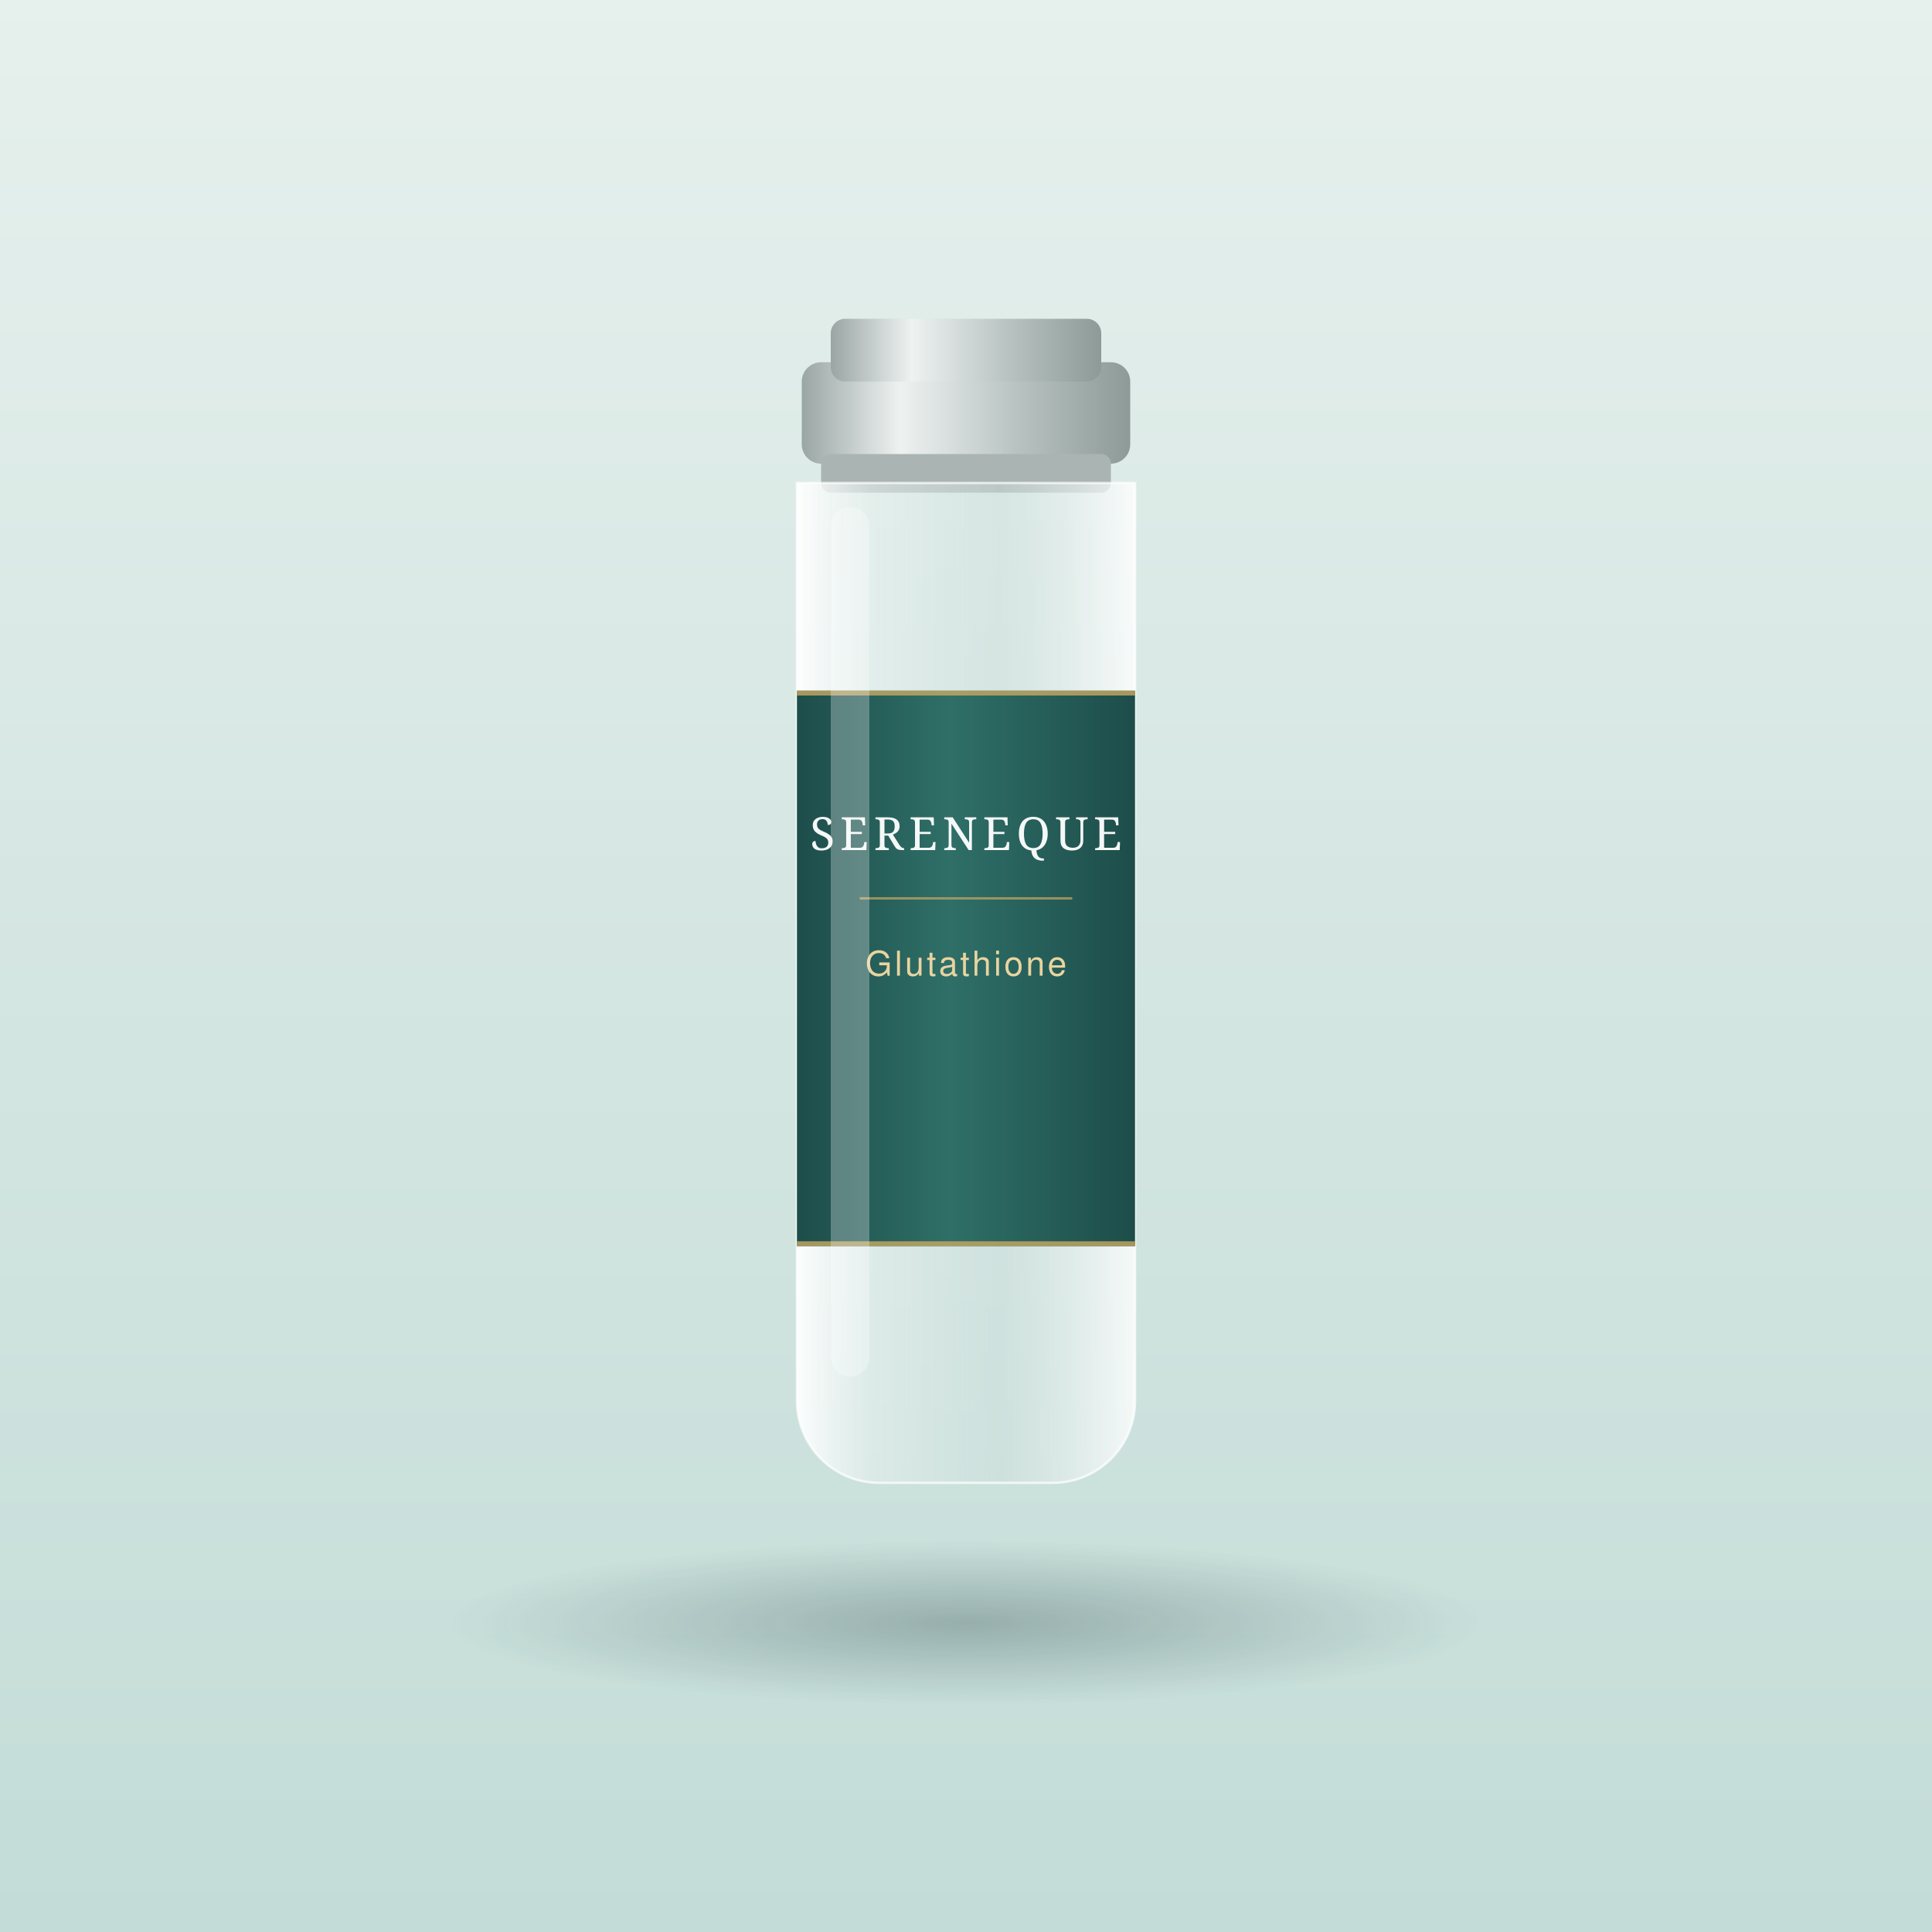
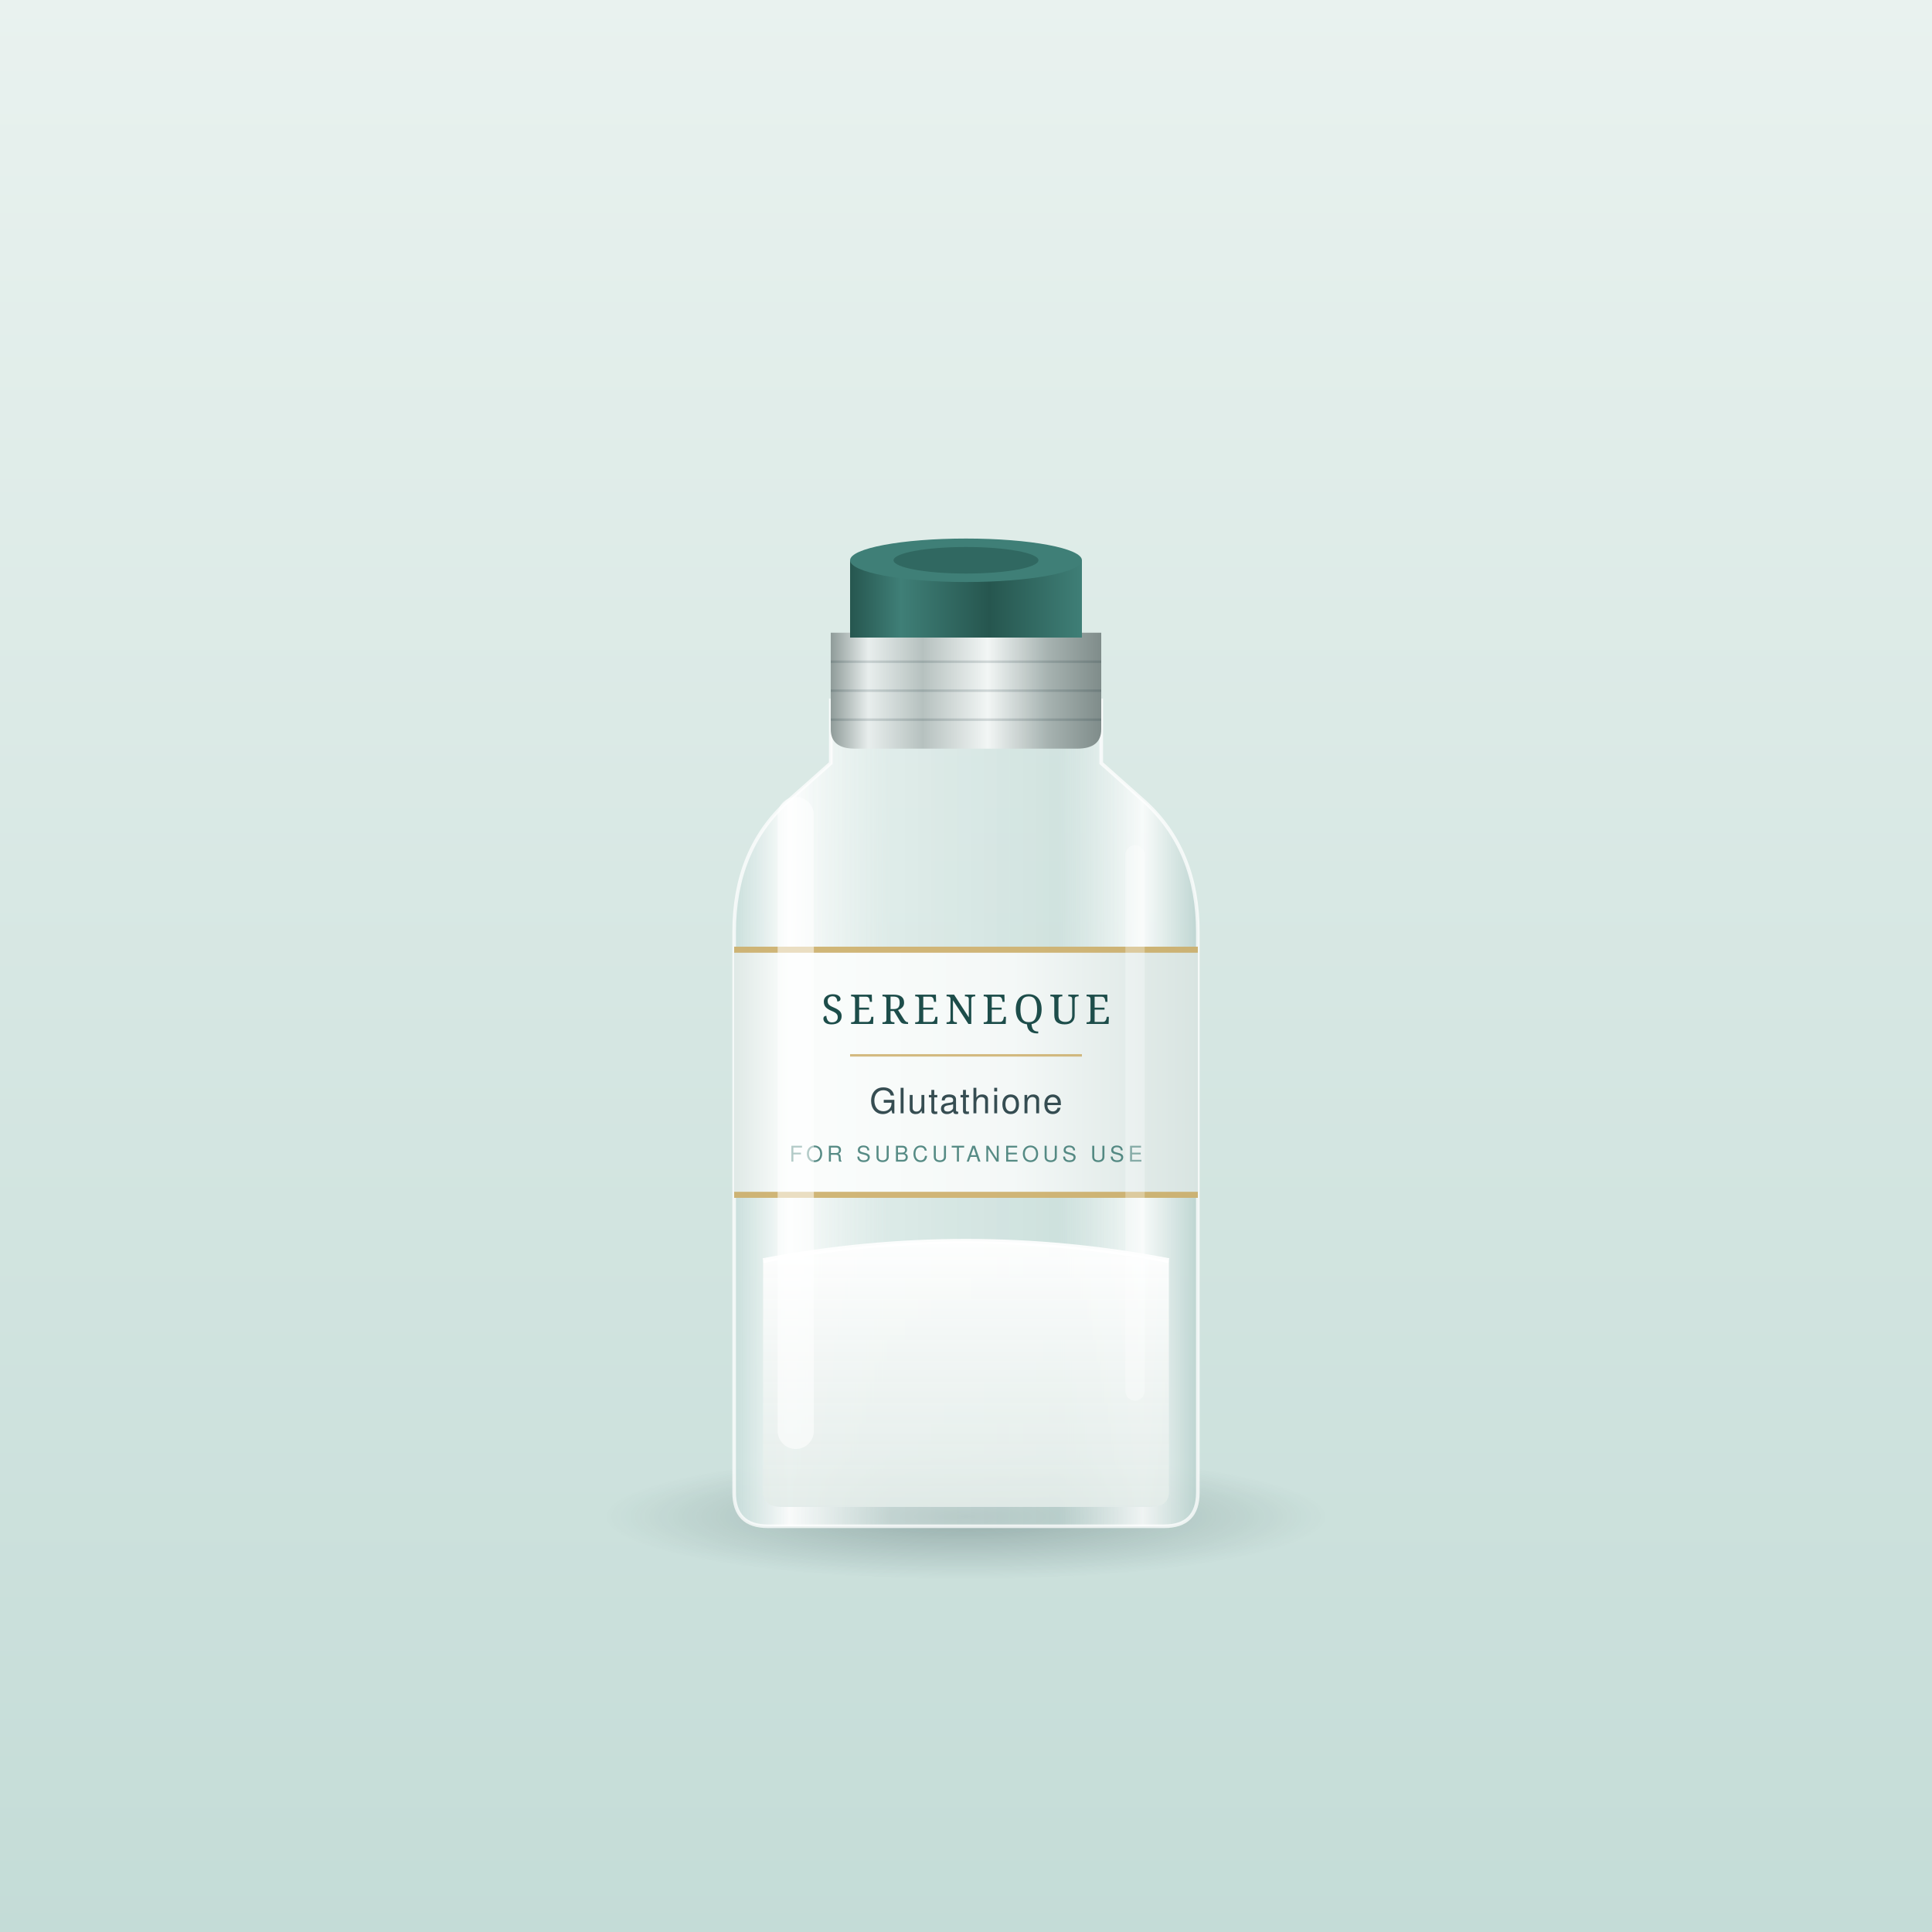
<svg xmlns="http://www.w3.org/2000/svg" viewBox="0 0 800 800" width="800" height="800">
  <defs>
    <linearGradient id="bg" x1="0" y1="0" x2="0" y2="1">
-       <stop offset="0%" stop-color="#e6f0ed" />
-       <stop offset="100%" stop-color="#c3dcd7" />
+       <stop offset="0%" stop-color="#e9f2ef" />
+       <stop offset="100%" stop-color="#c4dcd7" />
    </linearGradient>
    <linearGradient id="glass" x1="0" y1="0" x2="1" y2="0">
-       <stop offset="0%" stop-color="#ffffff" stop-opacity=".95" />
-       <stop offset="22%" stop-color="#e9f2f0" stop-opacity=".55" />
-       <stop offset="60%" stop-color="#cfe0dd" stop-opacity=".45" />
-       <stop offset="100%" stop-color="#ffffff" stop-opacity=".8" />
+       <stop offset="0%" stop-color="#c8dedb" stop-opacity=".85" />
+       <stop offset="12%" stop-color="#ffffff" stop-opacity=".92" />
+       <stop offset="34%" stop-color="#e4efed" stop-opacity=".5" />
+       <stop offset="70%" stop-color="#cadedb" stop-opacity=".55" />
+       <stop offset="88%" stop-color="#ffffff" stop-opacity=".8" />
+       <stop offset="100%" stop-color="#b9d2ce" stop-opacity=".85" />
    </linearGradient>
-     <linearGradient id="label" x1="0" y1="0" x2="1" y2="0">
-       <stop offset="0%" stop-color="#1d4d4a" />
-       <stop offset="45%" stop-color="#2f6f68" />
-       <stop offset="100%" stop-color="#1d4d4a" />
+     <linearGradient id="alu" x1="0" y1="0" x2="1" y2="0">
+       <stop offset="0%" stop-color="#8f9b99" />
+       <stop offset="14%" stop-color="#e8eeed" />
+       <stop offset="34%" stop-color="#b6c1bf" />
+       <stop offset="58%" stop-color="#f2f6f5" />
+       <stop offset="80%" stop-color="#a7b3b1" />
+       <stop offset="100%" stop-color="#7f8c8a" />
    </linearGradient>
    <linearGradient id="cap" x1="0" y1="0" x2="1" y2="0">
-       <stop offset="0%" stop-color="#9aa6a4" />
-       <stop offset="30%" stop-color="#eef2f1" />
-       <stop offset="65%" stop-color="#b9c4c2" />
-       <stop offset="100%" stop-color="#8e9a98" />
+       <stop offset="0%" stop-color="#26564f" />
+       <stop offset="22%" stop-color="#3f7f77" />
+       <stop offset="60%" stop-color="#26564f" />
+       <stop offset="100%" stop-color="#3f7f77" />
    </linearGradient>
-     <linearGradient id="gold" x1="0" y1="0" x2="1" y2="1">
-       <stop offset="0%" stop-color="#e8d4a0" />
-       <stop offset="100%" stop-color="#c9a961" />
+     <linearGradient id="lab" x1="0" y1="0" x2="1" y2="0">
+       <stop offset="0%" stop-color="#dfe9e6" />
+       <stop offset="12%" stop-color="#fbfdfc" />
+       <stop offset="60%" stop-color="#f4f8f7" />
+       <stop offset="100%" stop-color="#d8e4e1" />
    </linearGradient>
-     <radialGradient id="shadow" cx="50%" cy="50%" r="50%">
-       <stop offset="0%" stop-color="#143035" stop-opacity=".28" />
+     <linearGradient id="powder" x1="0" y1="0" x2="0" y2="1">
+       <stop offset="0%" stop-color="#ffffff" stop-opacity=".95" />
+       <stop offset="100%" stop-color="#e3ece9" stop-opacity=".9" />
+     </linearGradient>
+     <radialGradient id="sh" cx="50%" cy="50%" r="50%">
+       <stop offset="0%" stop-color="#143035" stop-opacity=".3" />
      <stop offset="100%" stop-color="#143035" stop-opacity="0" />
    </radialGradient>
  </defs>
  <rect width="800" height="800" fill="url(#bg)" />
-   <ellipse cx="400" cy="672" rx="215" ry="34" fill="url(#shadow)" />
-   <g>
-     <rect x="332" y="150" width="136" height="42" rx="8" fill="url(#cap)" />
-     <rect x="344" y="132" width="112" height="26" rx="6" fill="url(#cap)" />
-     <rect x="340" y="188" width="120" height="16" rx="4" fill="#aab5b3" />
-     <path d="M330 200 h140 v380 a34 34 0 0 1 -34 34 h-72 a34 34 0 0 1 -34 -34 z" fill="url(#glass)" stroke="#ffffff" stroke-opacity=".7" />
-     <rect x="330" y="286" width="140" height="230" fill="url(#label)" />
-     <rect x="330" y="286" width="140" height="2" fill="#c9a961" fill-opacity=".8" />
-     <rect x="330" y="514" width="140" height="2" fill="#c9a961" fill-opacity=".8" />
-     <text x="400" y="352" text-anchor="middle" font-family="Georgia,serif" font-size="19.0" letter-spacing="2.1" fill="#ffffff" fill-opacity=".95">SERENEQUE</text>
-     <line x1="356" y1="372" x2="444" y2="372" stroke="#c9a961" stroke-opacity=".7" stroke-width="1" />
-     <text x="400" y="404" text-anchor="middle" font-family="Helvetica,Arial,sans-serif" font-size="14.2" letter-spacing="1.1" fill="#e8d4a0">Glutathione</text>
-     <rect x="344" y="210" width="16" height="360" rx="8" fill="#ffffff" fill-opacity=".28" />
+   <ellipse cx="400" cy="628" rx="150" ry="26" fill="url(#sh)" />
+   <path d="M304 618 v-232 q0 -34 22 -54 l18 -16 v-26 h112 v26 l18 16 q22 20 22 54 v232 q0 14 -14 14 h-164 q-14 0 -14 -14 z" fill="url(#glass)" stroke="#ffffff" stroke-opacity=".75" stroke-width="1.5" />
+   <path d="M316 618 v-96 q84 -16 168 0 v96 q0 6 -8 6 h-152 q-8 0 -8 -6 z" fill="url(#powder)" />
+   <path d="M316 522 q84 -16 168 0" fill="none" stroke="#ffffff" stroke-opacity=".9" stroke-width="2" />
+   <rect x="304" y="392" width="192" height="104" fill="url(#lab)" />
+   <rect x="304" y="392" width="192" height="2.5" fill="#c9a961" fill-opacity=".85" />
+   <rect x="304" y="493.5" width="192" height="2.5" fill="#c9a961" fill-opacity=".85" />
+   <text x="400" y="424" text-anchor="middle" font-family="Georgia,serif" font-size="17" letter-spacing="2.4" fill="#1d4d4a">SERENEQUE</text>
+   <line x1="352" y1="437" x2="448" y2="437" stroke="#c9a961" stroke-opacity=".8" stroke-width="1" />
+   <text x="400" y="461" text-anchor="middle" font-family="Helvetica,Arial,sans-serif" font-size="14.5" letter-spacing=".6" fill="#143035" fill-opacity=".85">Glutathione</text>
+   <text x="400" y="481" text-anchor="middle" font-family="Helvetica,Arial,sans-serif" font-size="9" letter-spacing="1.6" fill="#2f6f68" fill-opacity=".8">FOR SUBCUTANEOUS USE</text>
+   <rect x="352" y="266" width="96" height="34" rx="4" fill="#5d6a68" />
+   <path d="M344 262 h112 v40 q0 8 -10 8 h-92 q-10 0 -10 -8 z" fill="url(#alu)" />
+   <g stroke="#143035" stroke-opacity=".16" stroke-width="1">
+     <line x1="344" y1="274" x2="456" y2="274" />
+     <line x1="344" y1="286" x2="456" y2="286" />
+     <line x1="344" y1="298" x2="456" y2="298" />
  </g>
+   <path d="M352 232 h96 v32 h-96 z" fill="url(#cap)" />
+   <ellipse cx="400" cy="232" rx="48" ry="9" fill="#3f7f77" />
+   <ellipse cx="400" cy="232" rx="30" ry="5.5" fill="#26564f" fill-opacity=".55" />
+   <rect x="322" y="330" width="15" height="270" rx="7.5" fill="#ffffff" fill-opacity=".55" />
+   <rect x="466" y="350" width="8" height="230" rx="4" fill="#ffffff" fill-opacity=".3" />
</svg>
